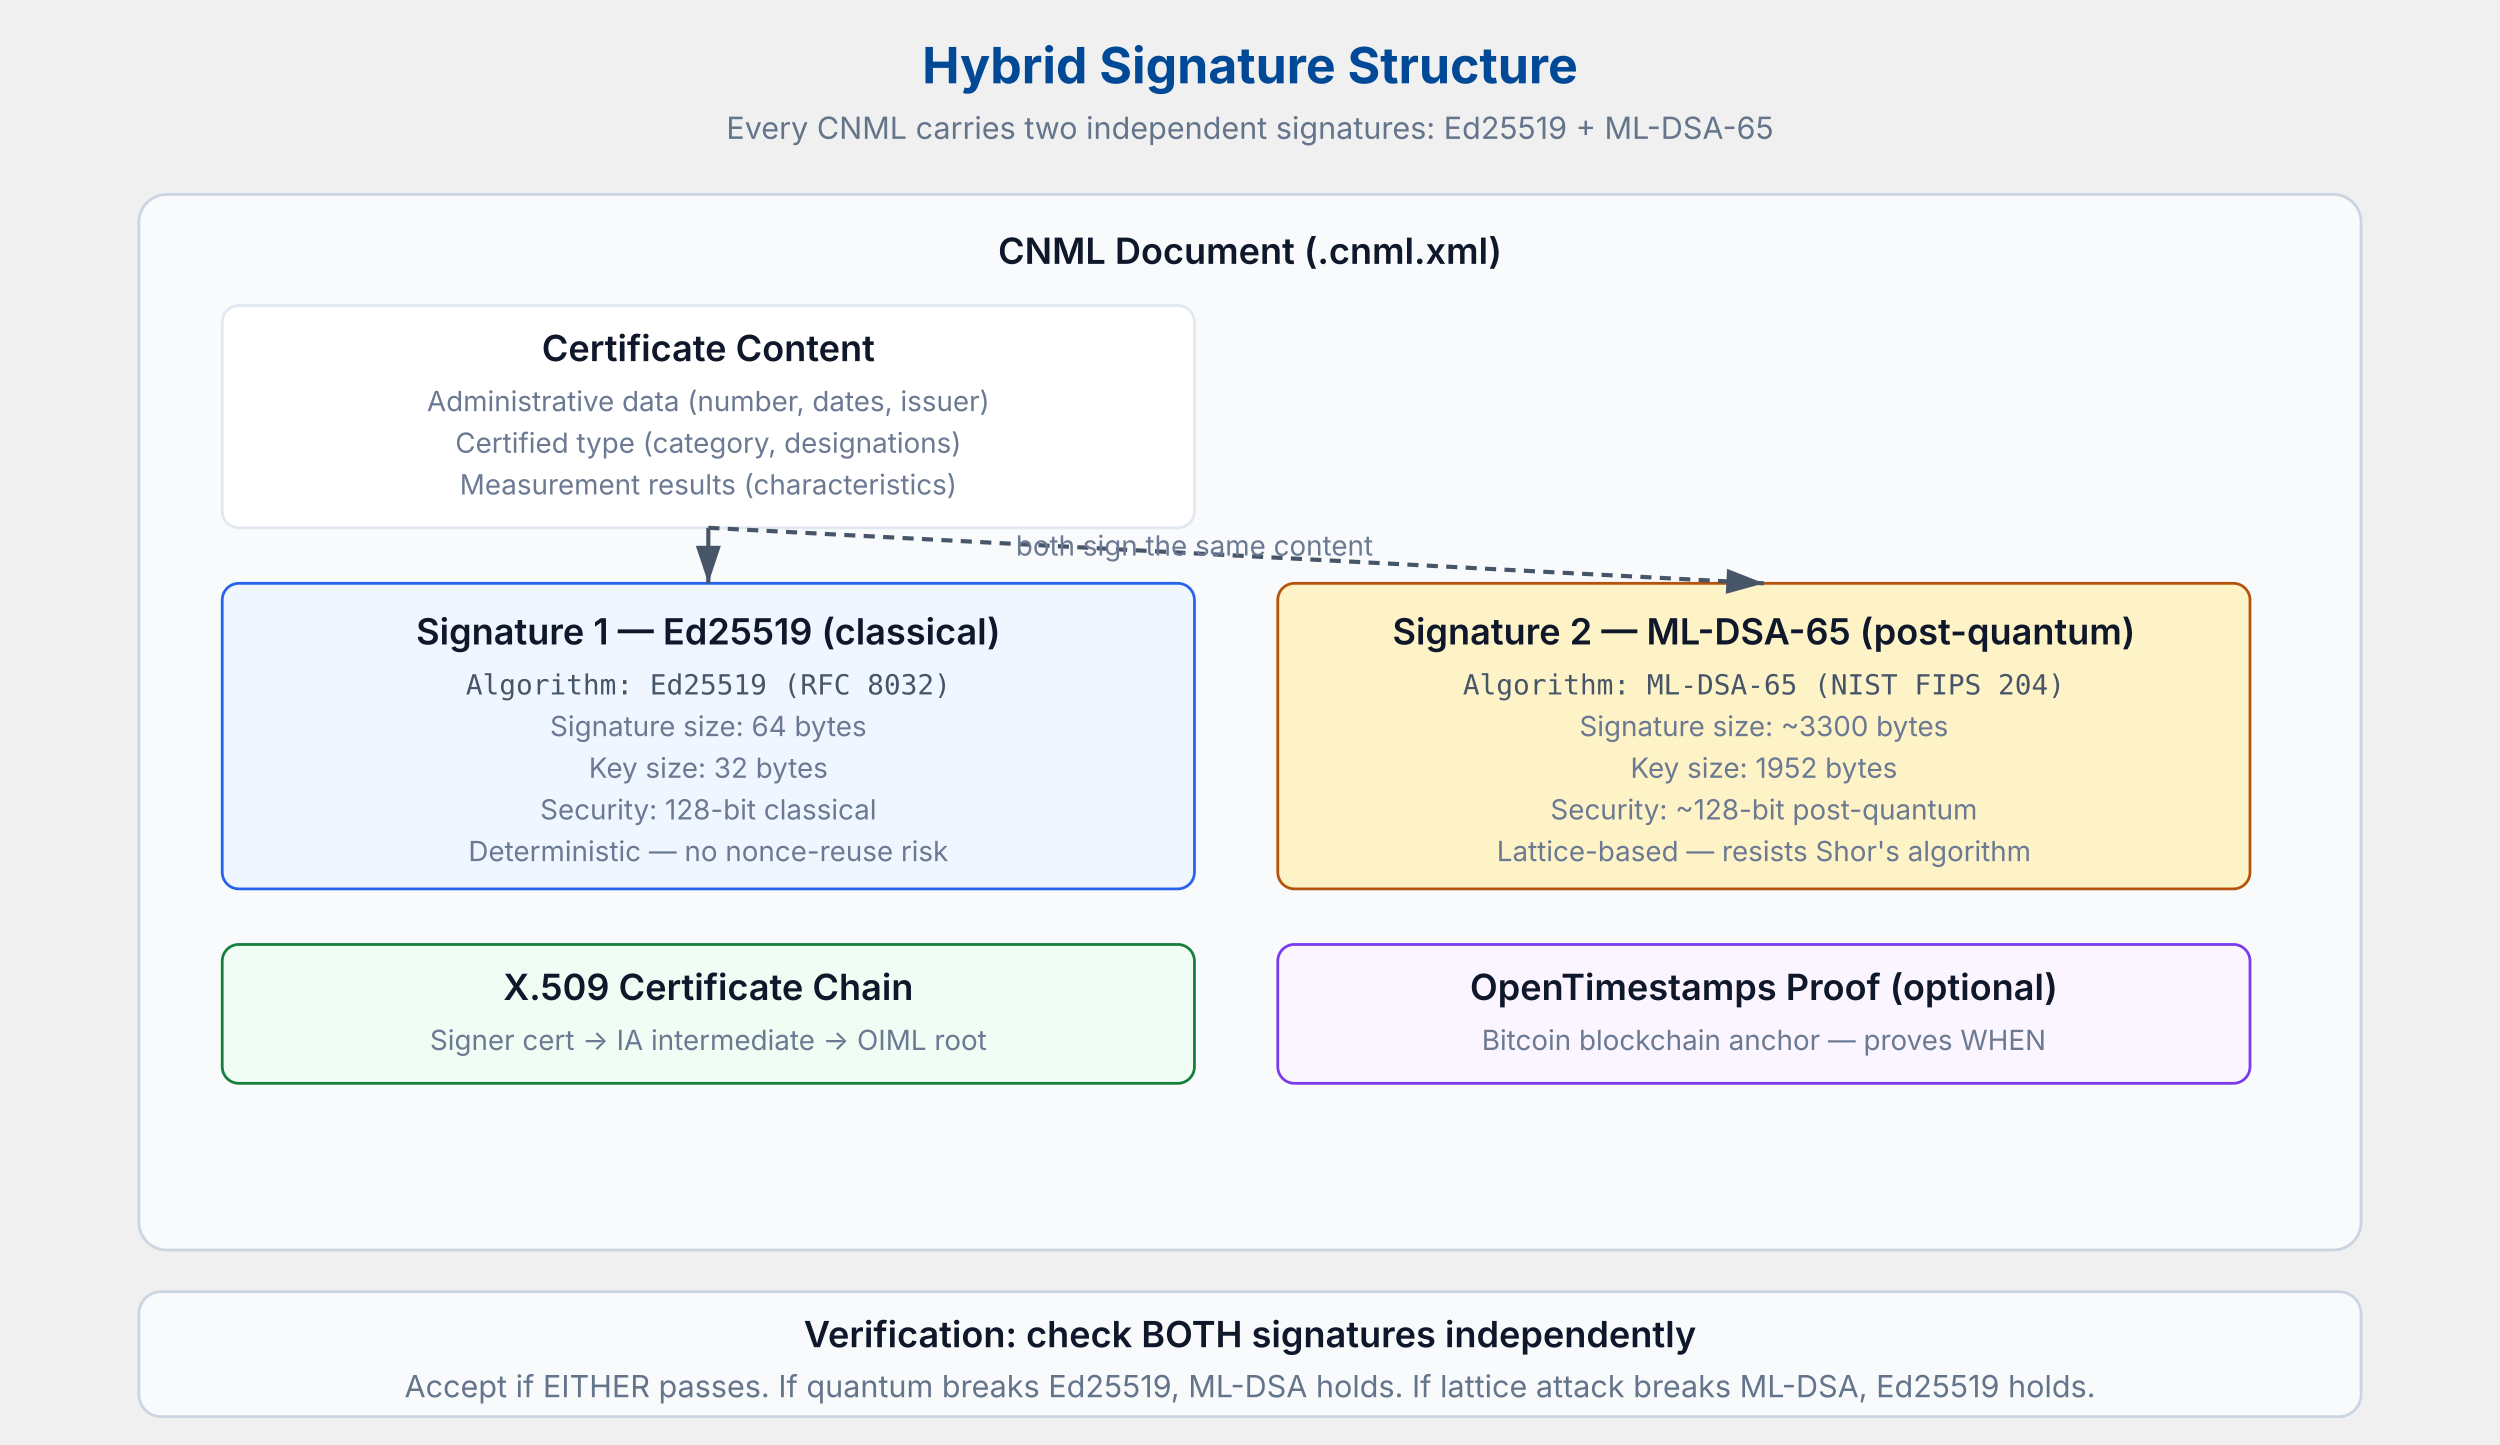
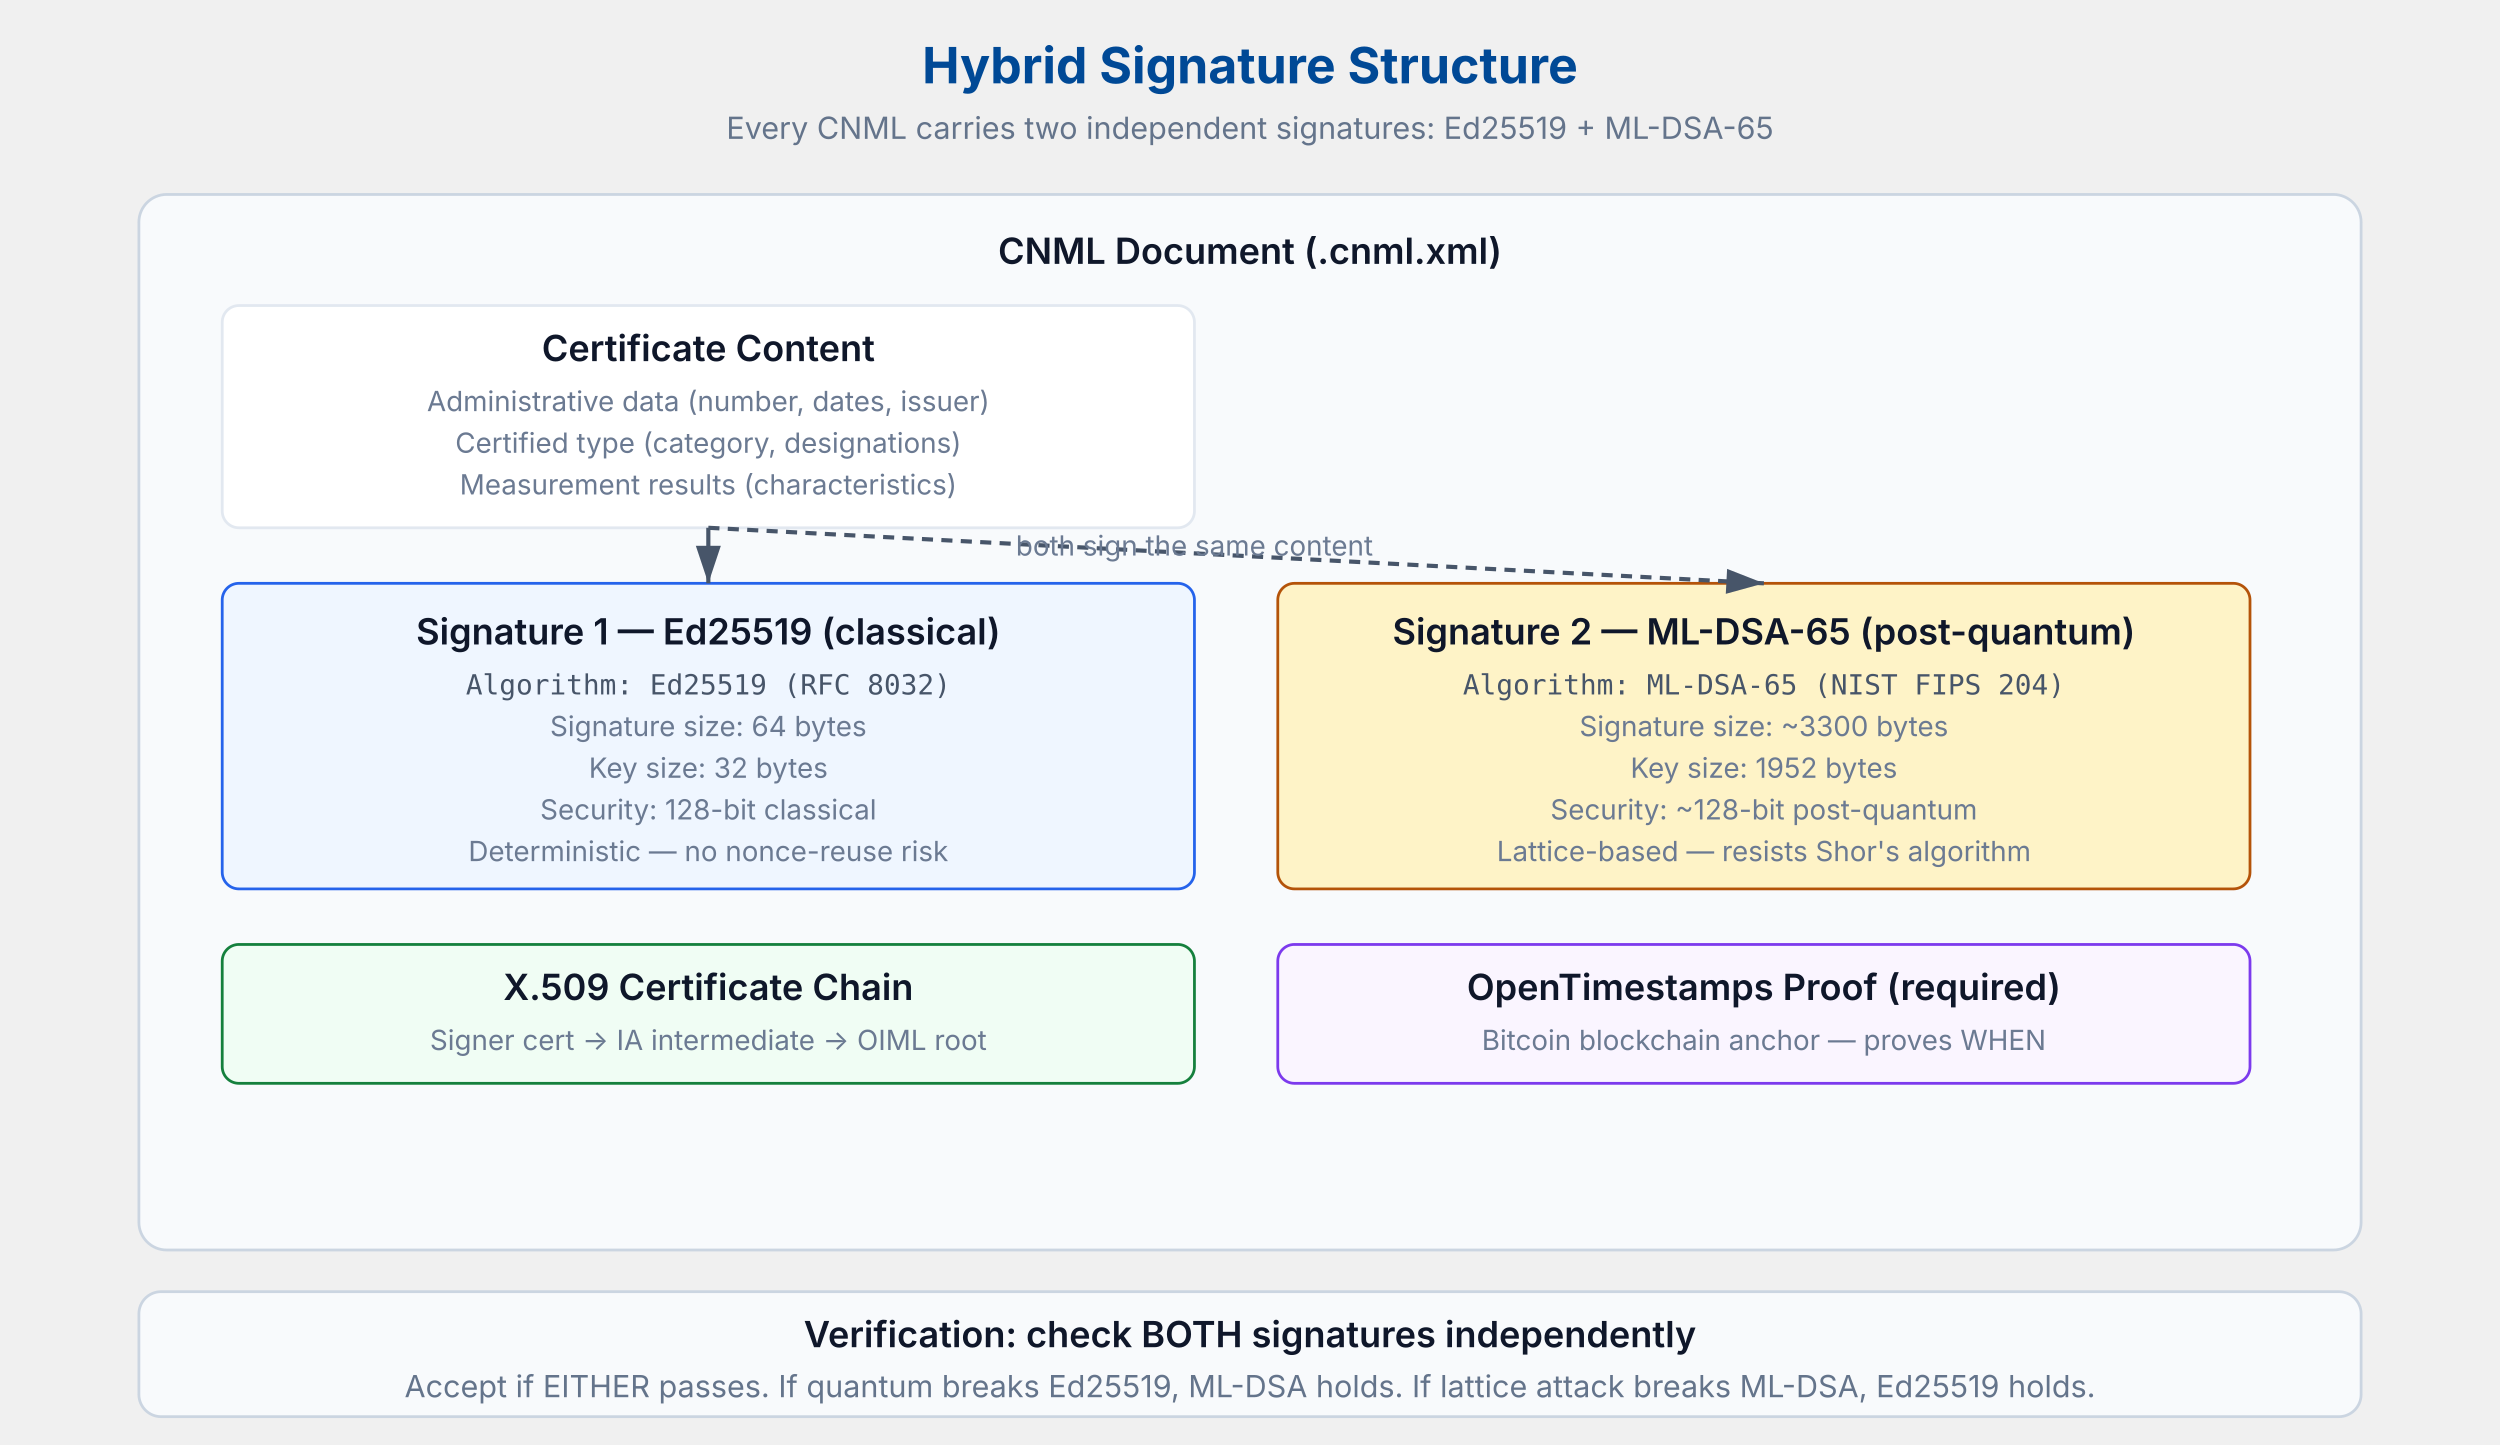
<svg xmlns="http://www.w3.org/2000/svg" viewBox="0 0 900 520" font-family="Inter, system-ui, sans-serif" font-size="13" fill="currentColor">
  <defs>
    <style>
      .xml       { fill: #f8fafc; stroke: #cbd5e1; }
      .sig-ed    { fill: #eff6ff; stroke: #2563eb; }
      .sig-pqc   { fill: #fef3c7; stroke: #b45309; }
      .cert      { fill: #f0fdf4; stroke: #15803d; }
      .ts        { fill: #faf5ff; stroke: #7c3aed; }
      .arrow     { stroke: #475569; stroke-width: 1.5; fill: none; marker-end: url(#a4); }
      .label     { fill: #0f172a; font-weight: 600; }
      .muted     { fill: #64748b; font-size: 11px; }
      .small     { fill: #6b7a92; font-size: 10px; }
      .algo      { fill: #475569; font-size: 10px; font-family: monospace; }
    </style>
    <marker id="a4" markerWidth="10" markerHeight="10" refX="9" refY="3" orient="auto">
      <path d="M0,0 L0,6 L9,3 z" fill="#475569" />
    </marker>
  </defs>
  <text x="450" y="30" text-anchor="middle" font-size="18" font-weight="700" fill="#004996">Hybrid Signature Structure</text>
  <text x="450" y="50" text-anchor="middle" class="muted">Every CNML carries two independent signatures: Ed25519 + ML-DSA-65</text>
  <rect x="50" y="70" width="800" height="380" rx="10" class="xml" />
  <text x="450" y="95" text-anchor="middle" class="label">CNML Document (.cnml.xml)</text>
  <rect x="80" y="110" width="350" height="80" rx="6" fill="white" stroke="#e2e8f0" />
  <text x="255" y="130" text-anchor="middle" class="label">Certificate Content</text>
  <text x="255" y="148" text-anchor="middle" class="small">Administrative data (number, dates, issuer)</text>
  <text x="255" y="163" text-anchor="middle" class="small">Certified type (category, designations)</text>
  <text x="255" y="178" text-anchor="middle" class="small">Measurement results (characteristics)</text>
  <rect x="80" y="210" width="350" height="110" rx="6" class="sig-ed" />
  <text x="255" y="232" text-anchor="middle" class="label">Signature 1 — Ed25519 (classical)</text>
  <text x="255" y="250" text-anchor="middle" class="algo">Algorithm: Ed25519 (RFC 8032)</text>
  <text x="255" y="265" text-anchor="middle" class="small">Signature size: 64 bytes</text>
  <text x="255" y="280" text-anchor="middle" class="small">Key size: 32 bytes</text>
  <text x="255" y="295" text-anchor="middle" class="small">Security: 128-bit classical</text>
  <text x="255" y="310" text-anchor="middle" class="small">Deterministic — no nonce-reuse risk</text>
  <rect x="460" y="210" width="350" height="110" rx="6" class="sig-pqc" />
  <text x="635" y="232" text-anchor="middle" class="label">Signature 2 — ML-DSA-65 (post-quantum)</text>
  <text x="635" y="250" text-anchor="middle" class="algo">Algorithm: ML-DSA-65 (NIST FIPS 204)</text>
  <text x="635" y="265" text-anchor="middle" class="small">Signature size: ~3300 bytes</text>
  <text x="635" y="280" text-anchor="middle" class="small">Key size: 1952 bytes</text>
  <text x="635" y="295" text-anchor="middle" class="small">Security: ~128-bit post-quantum</text>
  <text x="635" y="310" text-anchor="middle" class="small">Lattice-based — resists Shor's algorithm</text>
  <rect x="80" y="340" width="350" height="50" rx="6" class="cert" />
  <text x="255" y="360" text-anchor="middle" class="label">X.509 Certificate Chain</text>
  <text x="255" y="378" text-anchor="middle" class="small">Signer cert → IA intermediate → OIML root</text>
  <rect x="460" y="340" width="350" height="50" rx="6" class="ts" />
-   <text x="635" y="360" text-anchor="middle" class="label">OpenTimestamps Proof (optional)</text>
+   <text x="635" y="360" text-anchor="middle" class="label">OpenTimestamps Proof (required)</text>
  <text x="635" y="378" text-anchor="middle" class="small">Bitcoin blockchain anchor — proves WHEN</text>
  <path d="M 255 190 L 255 210" class="arrow" />
  <path d="M 255 190 L 635 210" class="arrow" stroke-dasharray="4 3" />
  <text x="430" y="200" text-anchor="middle" class="small">both sign the same content</text>
  <rect x="50" y="465" width="800" height="45" rx="8" fill="#f8fafc" stroke="#cbd5e1" />
  <text x="450" y="485" text-anchor="middle" class="label">Verification: check BOTH signatures independently</text>
  <text x="450" y="503" text-anchor="middle" class="muted">Accept if EITHER passes. If quantum breaks Ed25519, ML-DSA holds. If lattice attack breaks ML-DSA, Ed25519 holds.</text>
</svg>
